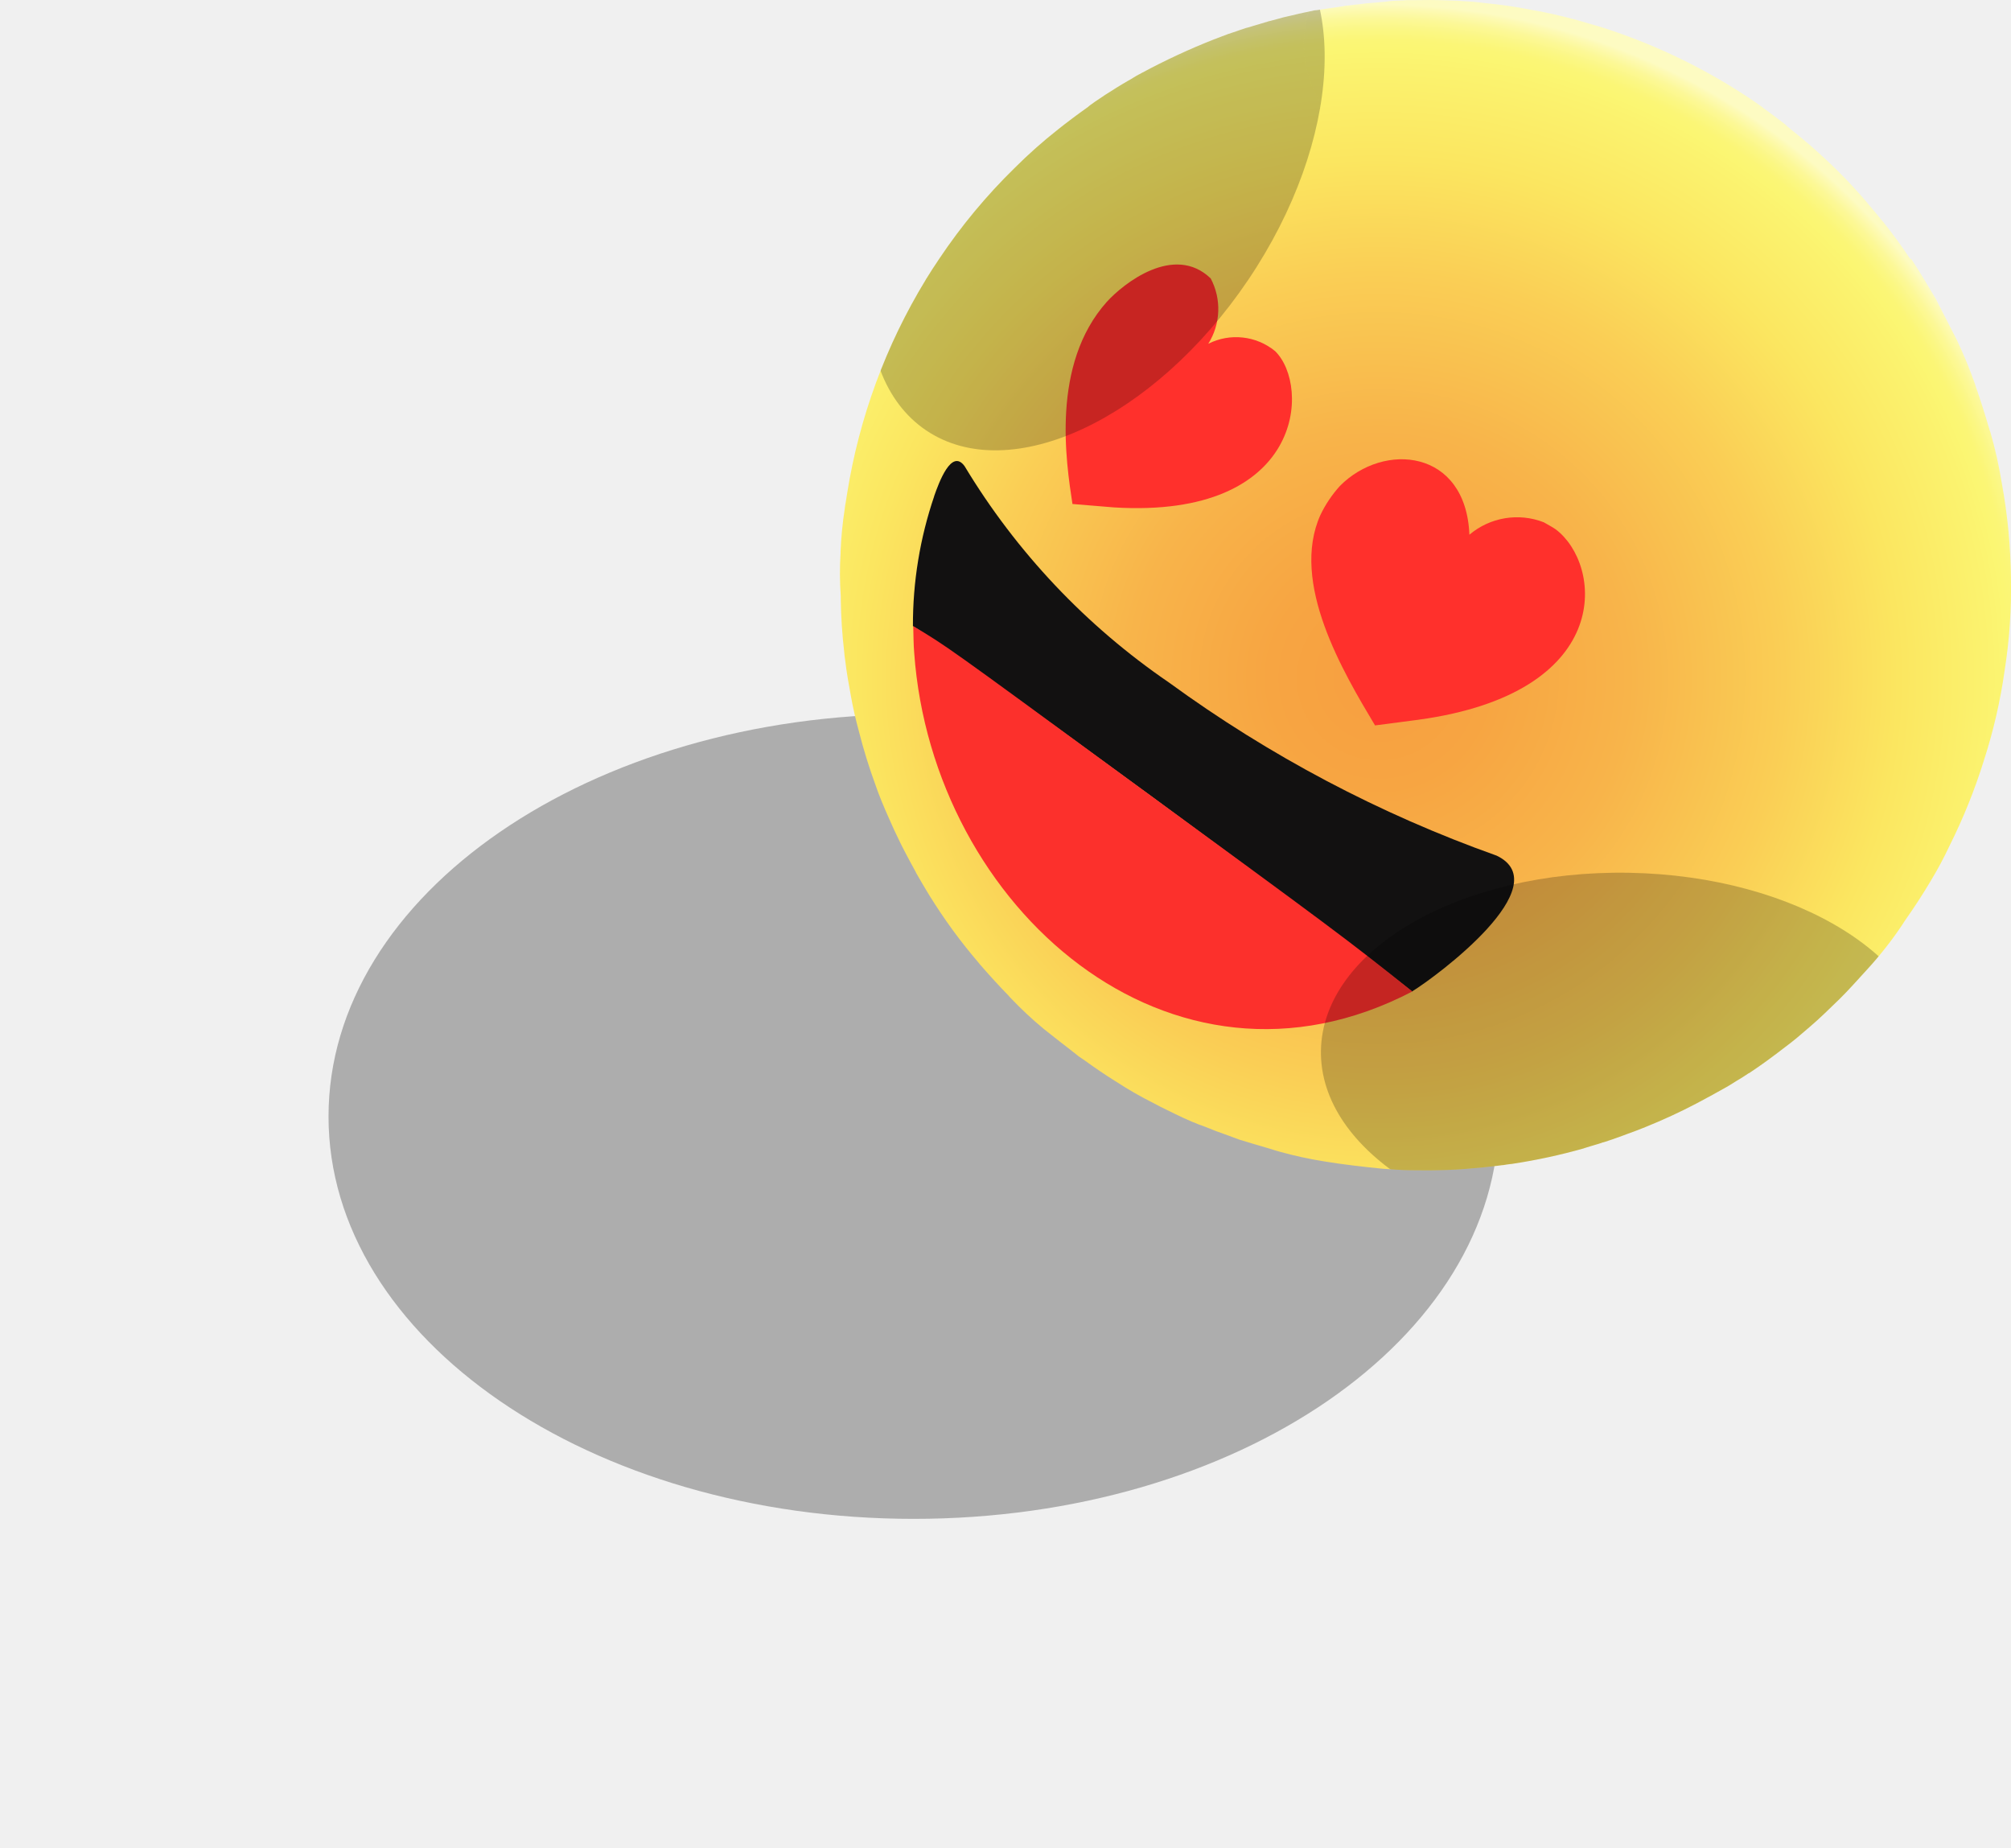
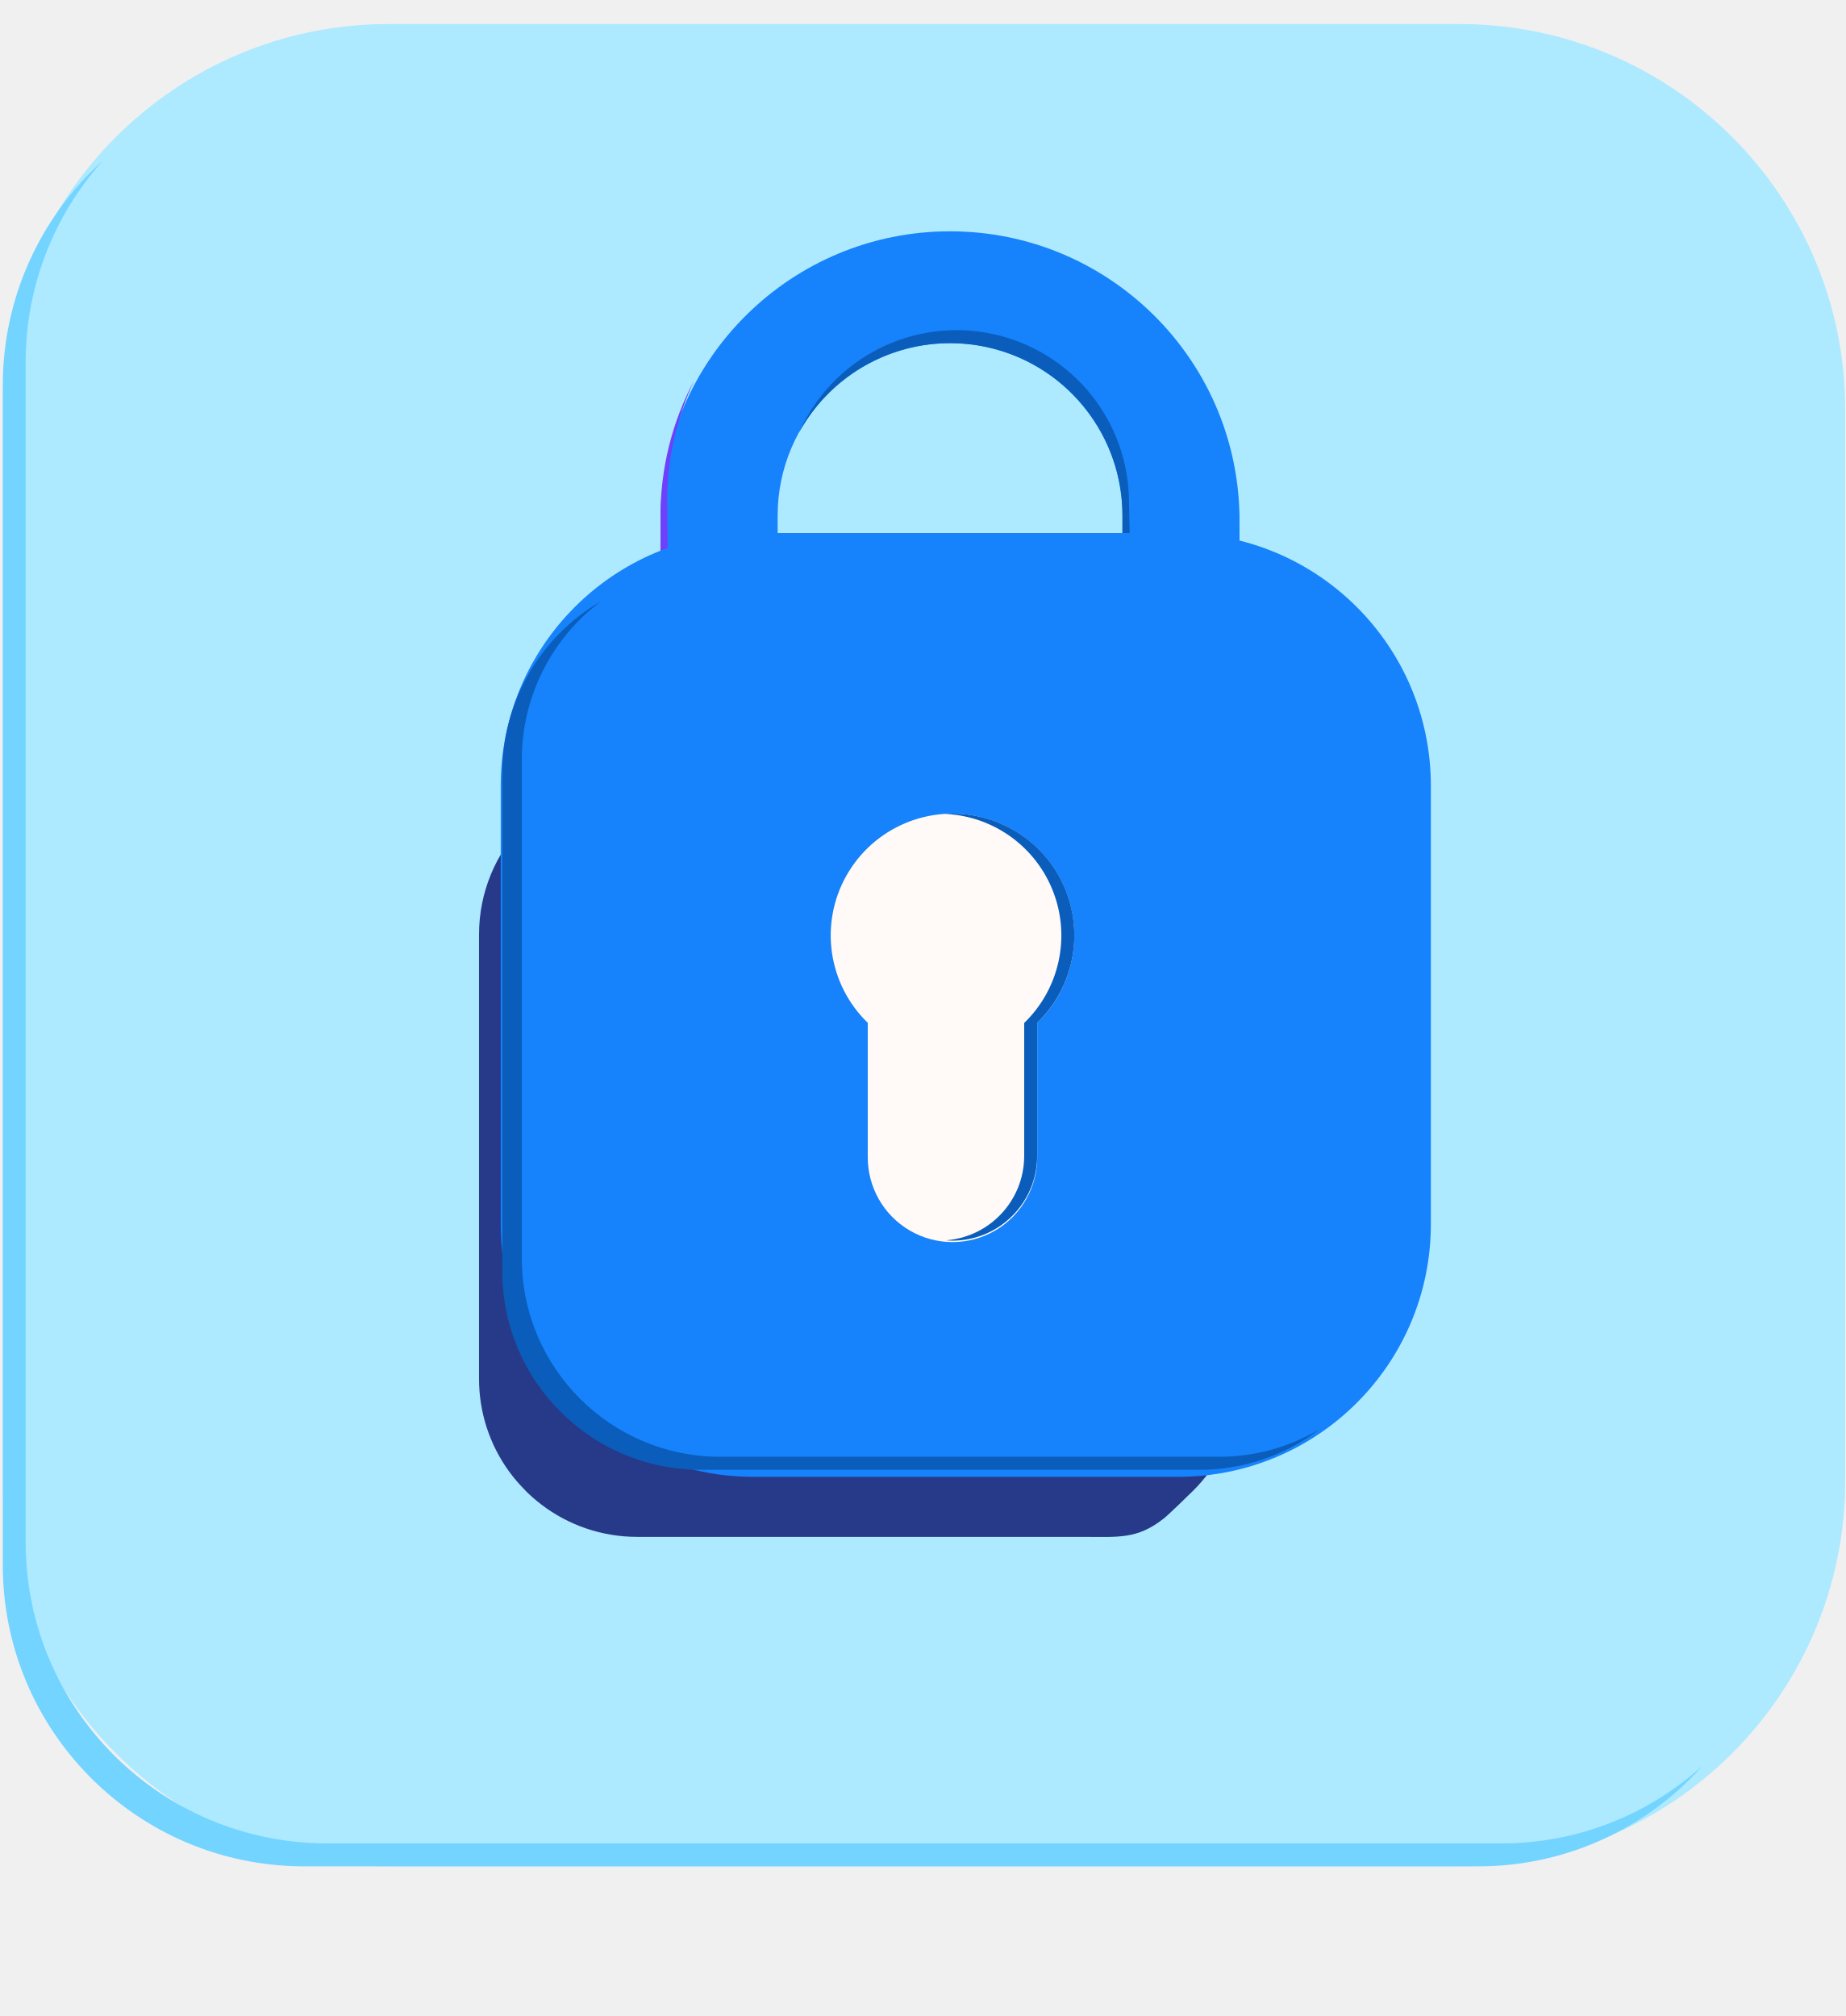
- <svg xmlns="http://www.w3.org/2000/svg" xmlns:xlink="http://www.w3.org/1999/xlink" width="82.478" height="75.758" viewBox="0 0 82.478 75.758">
+ <svg xmlns="http://www.w3.org/2000/svg" width="76.811" height="83.925" viewBox="0 0 76.811 83.925">
  <defs>
-     <radialGradient id="radial-gradient" cx="0.471" cy="0.58" r="0.575" gradientTransform="matrix(-0.999, -0.004, -0.004, 1, 0.933, 0.001)" gradientUnits="objectBoundingBox">
-       <stop offset="0" stop-color="#f79f40" />
-       <stop offset="0.163" stop-color="#f7a542" />
-       <stop offset="0.371" stop-color="#f8b44a" />
-       <stop offset="0.601" stop-color="#face55" />
-       <stop offset="0.771" stop-color="#fbe660" />
-       <stop offset="0.91" stop-color="#fbf36f" />
-       <stop offset="0.932" stop-color="#fbf672" />
-       <stop offset="0.947" stop-color="#fbf676" />
-       <stop offset="0.962" stop-color="#fbf783" />
-       <stop offset="0.978" stop-color="#fcf897" />
-       <stop offset="0.994" stop-color="#fdfab4" />
-       <stop offset="1" stop-color="#fdfbc2" />
-     </radialGradient>
    <clipPath id="clip-path">
-       <path id="Trazado_116496" data-name="Trazado 116496" d="M52.65,29.84v-.06c0-.11-.03-.77-.15-1.75-.01-.09-.02-.17-.03-.26-.02-.12-.04-.25-.06-.38a23.894,23.894,0,0,0-3.15-8.77c0-.01-.01-.01-.01-.02-.17-.29-.35-.57-.54-.85h0a23.353,23.353,0,0,0-3.06-3.74,20.449,20.449,0,0,0-1.77-1.6c-.39-.32-.78-.62-1.19-.91a.265.265,0,0,1-.06-.05l-.05-.04-.21-.15c-.26-.18-.55-.37-.86-.57h0c-.01-.01-.02-.01-.03-.02-.15-.09-.3-.19-.47-.28-.07-.04-.15-.09-.22-.13s-.12-.07-.19-.11a1.092,1.092,0,0,0-.15-.08,25.413,25.413,0,0,0-2.93-1.4c-.26-.11-.47-.18-.58-.23l-.18-.07-.18-.07c-.01,0-.02-.01-.03-.01l-.04-.01-.3-.1-.04-.01c-.01,0-.03-.01-.04-.01l-.2-.07a2.759,2.759,0,0,0-.27-.08l-.23-.07c-.04-.01-.09-.03-.13-.04-.01,0-.03-.01-.04-.01s-.03-.01-.05-.01a.636.636,0,0,1-.07-.02l-.26-.07-.22-.06c-.07-.02-.14-.03-.21-.05h-.01l-.13-.03-.25-.06-.18-.04a2.049,2.049,0,0,0-.24-.05c-.01,0-.03-.01-.04-.01-.06-.01-.12-.03-.18-.04l-.11-.02-.13-.03h-.02l-.04-.01c-.02,0-.05-.01-.07-.01a1.766,1.766,0,0,1-.2-.04.6.6,0,0,0-.12-.02h0a2.068,2.068,0,0,1-.22-.04l-.19-.03c-.03-.01-.07-.01-.11-.02a.985.985,0,0,0-.17-.02,1,1,0,0,0-.16-.02l-.27-.03-.25-.03c-.03,0-.05-.01-.08-.01h-.02a1.641,1.641,0,0,0-.23-.02l-.34-.03c-.08-.01-.16-.01-.23-.02-.09-.01-.17-.01-.26-.02s-.18-.01-.27-.02A.97.97,0,0,1,29.76,7h-.37c-.48-.01-.96-.01-1.45,0-.11,0-.21,0-.31.01s-.22.01-.32.02c-.07,0-.13.01-.19.01-.16.01-.31.02-.46.04-.05,0-.11.01-.16.01-.22.02-.43.04-.64.07-.1.01-.2.02-.3.04h-.01c-.02,0-.04.01-.06.01q-.24.03-.45.06c-.11.02-.23.04-.34.05-.26.04-.47.08-.61.11-.7.14-1.38.3-2.06.5-.41.11-.77.22-1.21.38a24.021,24.021,0,0,0-5.31,2.61h0c-.17.11-.33.22-.49.33a.265.265,0,0,0-.06.05c-.28.2-.56.4-.84.61a.423.423,0,0,1-.07.05l-.02.02-.02.02c-.01.01-.02.02-.03.02s-.02.01-.03.02c-.08.06-.15.12-.23.18-.15.12-.3.24-.44.36-.08.07-.16.13-.24.2-.16.14-.32.27-.46.4l-.02.02-.02.02c-.03.03-.07.06-.1.09-.75.69-1.21,1.19-1.24,1.22-.23.25-.46.51-.69.77-.16.19-.33.38-.5.59-.01.01-.02.03-.04.04l-.03.03c-.34.42-.69.89-1.08,1.46l-.01.01-.01.01c-.01.01-.01.02-.02.02-.18.26-.36.55-.54.86-.16.26-.32.52-.46.75l-.46.88c-.15.29-.29.56-.42.82a16.758,16.758,0,0,0-.76,1.82h0v.01c-.22.6-.42,1.23-.6,1.84l-.01.02a.037.037,0,0,1-.01.03,17.968,17.968,0,0,0-.5,2.13,23.506,23.506,0,0,0-.17,7.66,22.794,22.794,0,0,0,.82,3.68,23.944,23.944,0,0,0,1.38,3.51,15.311,15.311,0,0,0,.75,1.42c.32.56.68,1.11,1.06,1.66.04.07.09.13.13.2a16,16,0,0,0,1.39,1.8c.34.37.78.88,1.14,1.24s.83.82,1.22,1.15h0c.42.37.6.53.99.83q.72.585,1.47,1.08h.01c.16.11.32.22.49.32.19.12.38.24.55.34.09.05.22.13.36.21a.573.573,0,0,1,.07.04c.15.09.33.18.52.29.04.02.09.05.13.07a22.789,22.789,0,0,0,2.12,1c.18.07.42.17.7.28l.24.09.42.15.3.1.11.03c.01,0,.01,0,.02.01l.16.05a2.759,2.759,0,0,0,.27.08l.26.08c.01,0,.02,0,.02.01a22.1,22.1,0,0,0,2.96.66l.09.01c.08.01.17.03.27.04h.03l.23.03.53.06c.24.03.56.05.79.07s.49.03.74.04h.02c.13.01.25.01.37.01.33.01.77,0,1.1.01s.79-.03,1.13-.05c.72-.06,1.68-.17,2.39-.28a18.747,18.747,0,0,0,1.84-.38c.14-.04.28-.08.43-.12.43-.12.87-.25,1.24-.36l.43-.16c.35-.12.69-.25,1.03-.38l.17-.06c.4-.15.89-.38,1.32-.59.19-.09.37-.18.55-.28a15.71,15.71,0,0,0,1.56-.88c.02-.01.03-.02.05-.03.41-.26.82-.52,1.22-.81.09-.06.18-.12.26-.17l.44-.34c.12-.09.23-.18.35-.27l.66-.52a14.289,14.289,0,0,0,1.37-1.26l.03-.03.07-.07c.35-.35.74-.77,1.2-1.29a.138.138,0,0,0,.03-.04h0a20.958,20.958,0,0,0,2.02-2.71c.01-.01.01-.02.02-.03.19-.3.38-.61.57-.95v-.01h0c.08-.14.16-.29.24-.44.11-.2.22-.41.31-.59l.09-.18c.16-.32.31-.65.47-.99.21-.47.41-.94.56-1.36h0c.26-.7.5-1.44.71-2.23.13-.48.25-.96.33-1.41.1-.48.18-.98.25-1.5.02-.12.03-.23.05-.34.08-.69.14-1.41.16-2.14v-.13C52.68,31.04,52.68,30.45,52.65,29.84Z" transform="translate(-4.654 -6.992)" />
+       <rect id="Rectángulo_381982" data-name="Rectángulo 381982" width="38.718" height="39.29" rx="10.523" fill="#ccbcfd" />
    </clipPath>
-     <linearGradient id="linear-gradient" x1="-0.166" y1="-323.933" x2="-1.166" y2="-323.933" gradientUnits="objectBoundingBox">
-       <stop offset="0" stop-color="#19b79c" />
-       <stop offset="0.405" stop-color="#1dbb9e" />
-       <stop offset="0.825" stop-color="#2ac8a3" />
-       <stop offset="0.997" stop-color="#31cfa6" />
-     </linearGradient>
-     <linearGradient id="linear-gradient-2" x1="-2.106" y1="-363.238" x2="-3.08" y2="-363.238" xlink:href="#linear-gradient" />
    <clipPath id="clip-path-2">
-       <path id="Trazado_116504" data-name="Trazado 116504" d="M4.652,29.65v-.06a15.757,15.757,0,0,1,.17-1.74,2.335,2.335,0,0,1,.04-.26c.02-.12.04-.25.06-.38a24.088,24.088,0,0,1,3.22-8.75c0-.01.01-.01.01-.02.18-.29.36-.57.55-.85h0a23.39,23.39,0,0,1,3.09-3.72,20.134,20.134,0,0,1,1.78-1.58q.585-.465,1.2-.9a.265.265,0,0,0,.06-.05l.05-.04.21-.15c.26-.18.55-.37.86-.56h0c.01-.01.02-.01.03-.02.15-.09.31-.19.47-.28a2.53,2.53,0,0,0,.22-.13c.06-.04.12-.07.19-.11.05-.03.1-.05.15-.08a27.308,27.308,0,0,1,2.95-1.37c.26-.1.47-.18.58-.22l.18-.06.18-.06c.01,0,.02-.01.03-.01l.05-.02.3-.1.04-.01c.01,0,.03-.01.04-.01l.2-.06c.08-.02.19-.06.27-.08l.23-.07a.647.647,0,0,0,.13-.04c.01,0,.03-.01.04-.01s.03-.01.05-.01a.637.637,0,0,0,.07-.02l.26-.07.22-.06c.07-.02.14-.03.21-.05h.01l.13-.03c.08-.02.18-.04.25-.06l.18-.04c.08-.02.16-.03.24-.05.01,0,.03-.01.04-.01a1.163,1.163,0,0,0,.18-.04l.11-.01.13-.02h.02l.04-.01c.02,0,.05-.01.07-.01l.2-.03c.04-.01.09-.01.13-.02h0l.22-.03.19-.03a.516.516,0,0,0,.11-.02.985.985,0,0,1,.17-.02c.06-.01.11-.01.16-.02l.27-.03.25-.03c.03,0,.05-.01.08-.01h.02c.07-.01.15-.01.23-.02l.34-.03c.08-.01.16-.01.23-.02a1.569,1.569,0,0,1,.24-.03,2.437,2.437,0,0,1,.27-.01.86.86,0,0,1,.16-.01l.15-.01h.24c.49-.01.97-.01,1.45.01.11,0,.21.01.31.01s.22.01.32.02c.07,0,.13.01.19.01.16.01.31.02.46.04.05.01.11.01.16.02.22.02.43.05.64.07.1.01.2.03.3.04h.01c.02,0,.04.01.06.01.16.02.31.05.45.07l.34.06c.26.05.47.09.6.11.69.14,1.38.31,2.06.52.41.11.76.23,1.21.39a24.178,24.178,0,0,1,5.28,2.65h0c.16.11.33.22.49.34a.265.265,0,0,1,.06.05c.28.2.56.41.83.62a.424.424,0,0,0,.07.05l.02.02.02.02.03.03c.01.01.02.01.02.02.08.06.15.12.22.18.15.12.3.24.44.36.08.07.16.14.24.2.16.14.31.28.46.41l.02.02.02.02c.03.03.07.06.1.09.75.69,1.2,1.2,1.23,1.23.23.25.46.51.68.78.16.19.32.38.49.59.01.01.02.03.04.04l.02.03c.33.42.69.89,1.07,1.47l.04.01.01.01c.01.01.01.02.02.02.17.26.36.56.54.86.16.26.31.53.45.75l.45.88c.15.29.29.56.42.82a18.431,18.431,0,0,1,.75,1.83h0v.01c.21.6.41,1.23.59,1.85l.01.02a.037.037,0,0,0,.01.03,17.59,17.59,0,0,1,.48,2.14,22.71,22.71,0,0,1,.37,3.87,21.465,21.465,0,0,1-.26,3.8,21.96,21.96,0,0,1-.85,3.68,23.286,23.286,0,0,1-1.41,3.5,15.244,15.244,0,0,1-.76,1.42c-.33.56-.69,1.11-1.07,1.65-.04.07-.09.13-.13.2a15.2,15.2,0,0,1-1.41,1.79c-.34.37-.79.88-1.15,1.23s-.84.82-1.22,1.14h0c-.43.37-.6.52-1,.82-.49.38-.98.74-1.48,1.07H41.9c-.16.11-.32.21-.49.31-.19.12-.38.24-.55.33-.09.05-.22.12-.36.2a.574.574,0,0,0-.07.04c-.15.08-.33.18-.52.28-.04.02-.09.05-.13.07a23.108,23.108,0,0,1-2.12.98c-.18.07-.42.17-.71.27l-.24.09-.42.15-.3.1-.11.03c-.01,0-.01,0-.02.01l-.16.05c-.08.02-.19.06-.27.08l-.26.08c-.01,0-.02,0-.02.01a23.962,23.962,0,0,1-2.96.64l-.09.01c-.08.01-.17.02-.27.04H31.8l-.23.03-.53.06c-.24.02-.56.05-.79.07s-.49.03-.74.04h-.02c-.13,0-.25.01-.37.01-.33.01-.77,0-1.1,0s-.79-.04-1.13-.06c-.72-.07-1.68-.18-2.39-.3a16.281,16.281,0,0,1-1.84-.4c-.14-.04-.28-.08-.43-.13-.43-.12-.87-.26-1.24-.37l-.43-.16c-.35-.12-.69-.25-1.03-.39l-.17-.06c-.4-.15-.88-.38-1.32-.6-.19-.09-.37-.18-.55-.28a15.612,15.612,0,0,1-1.55-.89.219.219,0,0,0-.05-.03c-.41-.26-.81-.53-1.21-.82-.09-.06-.17-.12-.25-.17L14,49.97c-.12-.09-.23-.18-.35-.27l-.66-.52a15.233,15.233,0,0,1-1.36-1.27l-.03-.03-.06-.07c-.34-.35-.74-.78-1.19-1.3a.138.138,0,0,1-.03-.04h0a21.889,21.889,0,0,1-2-2.73c-.01-.01-.01-.02-.02-.03-.18-.3-.37-.61-.56-.95v-.01h0c-.08-.14-.16-.29-.24-.44-.11-.21-.22-.41-.31-.59l-.09-.18c-.16-.32-.31-.65-.46-.99-.21-.47-.41-.95-.55-1.36h0a22.441,22.441,0,0,1-.69-2.23c-.13-.48-.24-.96-.32-1.41-.09-.49-.18-.98-.24-1.5-.02-.12-.03-.23-.04-.34a21.166,21.166,0,0,1-.14-2.14v-.13A13.347,13.347,0,0,1,4.652,29.65Z" transform="translate(-4.627 -6.983)" fill="url(#radial-gradient)" />
+       <rect id="Rectángulo_381983" data-name="Rectángulo 381983" width="76.694" height="76.694" fill="none" />
    </clipPath>
  </defs>
-   <g id="Grupo_157926" data-name="Grupo 157926" transform="translate(13.474)">
-     <ellipse id="Elipse_4737" data-name="Elipse 4737" cx="24" cy="16.5" rx="24" ry="16.5" transform="translate(0 29.284)" fill="#0b0b0b" opacity="0.292" style="mix-blend-mode: multiply;isolation: isolate" />
-     <path id="Trazado_116493" data-name="Trazado 116493" d="M4.652,29.65v-.06a15.757,15.757,0,0,1,.17-1.74,2.335,2.335,0,0,1,.04-.26c.02-.12.04-.25.06-.38a24.088,24.088,0,0,1,3.22-8.75c0-.01.01-.01.01-.02.18-.29.36-.57.55-.85h0a23.39,23.39,0,0,1,3.09-3.72,20.134,20.134,0,0,1,1.78-1.58q.585-.465,1.2-.9a.265.265,0,0,0,.06-.05l.05-.04.21-.15c.26-.18.55-.37.86-.56h0c.01-.01.02-.01.03-.02.15-.09.31-.19.47-.28a2.53,2.53,0,0,0,.22-.13c.06-.04.12-.07.19-.11.05-.03.1-.05.15-.08a27.308,27.308,0,0,1,2.95-1.37c.26-.1.47-.18.58-.22l.18-.06.18-.06c.01,0,.02-.01.03-.01l.05-.02.3-.1.04-.01c.01,0,.03-.01.04-.01l.2-.06c.08-.02.19-.06.27-.08l.23-.07a.647.647,0,0,0,.13-.04c.01,0,.03-.01.04-.01s.03-.01.05-.01a.637.637,0,0,0,.07-.02l.26-.07.22-.06c.07-.02.14-.03.21-.05h.01l.13-.03c.08-.02.18-.04.25-.06l.18-.04c.08-.02.16-.03.24-.05.01,0,.03-.01.04-.01a1.163,1.163,0,0,0,.18-.04l.11-.01.13-.02h.02l.04-.01c.02,0,.05-.01.07-.01l.2-.03c.04-.01.09-.01.13-.02h0l.22-.03.19-.03a.516.516,0,0,0,.11-.02.985.985,0,0,1,.17-.02c.06-.01.11-.01.16-.02l.27-.03.25-.03c.03,0,.05-.01.08-.01h.02c.07-.01.15-.01.23-.02l.34-.03c.08-.01.16-.01.23-.02a1.569,1.569,0,0,1,.24-.03,2.437,2.437,0,0,1,.27-.01.86.86,0,0,1,.16-.01l.15-.01h.24c.49-.01.97-.01,1.45.01.11,0,.21.01.31.01s.22.01.32.02c.07,0,.13.01.19.01.16.01.31.02.46.04.05.01.11.01.16.02.22.02.43.05.64.07.1.01.2.03.3.04h.01c.02,0,.04.01.06.01.16.02.31.05.45.07l.34.06c.26.05.47.09.6.11.69.14,1.38.31,2.06.52.41.11.76.23,1.21.39a24.178,24.178,0,0,1,5.28,2.65h0c.16.11.33.22.49.34a.265.265,0,0,1,.06.05c.28.2.56.41.83.62a.424.424,0,0,0,.07.05l.02.02.02.02.03.03c.01.01.02.01.02.02.08.06.15.12.22.18.15.12.3.24.44.36.08.07.16.14.24.2.16.14.31.28.46.41l.02.02.02.02c.03.03.07.06.1.09.75.69,1.2,1.2,1.23,1.23.23.25.46.51.68.78.16.19.32.38.49.59.01.01.02.03.04.04l.02.03c.33.42.69.89,1.07,1.47l.04.01.01.01c.01.01.01.02.02.02.17.26.36.56.54.86.16.26.31.53.45.75l.45.88c.15.29.29.56.42.82a18.431,18.431,0,0,1,.75,1.83h0v.01c.21.6.41,1.23.59,1.85l.01.02a.037.037,0,0,0,.01.03,17.59,17.59,0,0,1,.48,2.14,22.71,22.71,0,0,1,.37,3.87,21.465,21.465,0,0,1-.26,3.8,21.96,21.96,0,0,1-.85,3.68,23.286,23.286,0,0,1-1.41,3.5,15.244,15.244,0,0,1-.76,1.42c-.33.56-.69,1.11-1.07,1.65-.04.07-.09.13-.13.2a15.2,15.2,0,0,1-1.41,1.79c-.34.37-.79.88-1.15,1.23s-.84.82-1.22,1.14h0c-.43.37-.6.52-1,.82-.49.38-.98.74-1.48,1.07H41.9c-.16.11-.32.21-.49.31-.19.12-.38.24-.55.33-.09.05-.22.12-.36.2a.574.574,0,0,0-.07.04c-.15.08-.33.18-.52.28-.04.02-.09.05-.13.07a23.108,23.108,0,0,1-2.12.98c-.18.07-.42.17-.71.27l-.24.09-.42.15-.3.1-.11.03c-.01,0-.01,0-.02.01l-.16.05c-.08.02-.19.06-.27.08l-.26.08c-.01,0-.02,0-.02.01a23.962,23.962,0,0,1-2.96.64l-.09.01c-.08.01-.17.02-.27.04H31.8l-.23.03-.53.06c-.24.02-.56.05-.79.07s-.49.03-.74.04h-.02c-.13,0-.25.01-.37.01-.33.01-.77,0-1.1,0s-.79-.04-1.13-.06c-.72-.07-1.68-.18-2.39-.3a16.281,16.281,0,0,1-1.84-.4c-.14-.04-.28-.08-.43-.13-.43-.12-.87-.26-1.24-.37l-.43-.16c-.35-.12-.69-.25-1.03-.39l-.17-.06c-.4-.15-.88-.38-1.32-.6-.19-.09-.37-.18-.55-.28a15.612,15.612,0,0,1-1.55-.89.219.219,0,0,0-.05-.03c-.41-.26-.81-.53-1.21-.82-.09-.06-.17-.12-.25-.17L14,49.97c-.12-.09-.23-.18-.35-.27l-.66-.52a15.233,15.233,0,0,1-1.36-1.27l-.03-.03-.06-.07c-.34-.35-.74-.78-1.19-1.3a.138.138,0,0,1-.03-.04h0a21.889,21.889,0,0,1-2-2.73c-.01-.01-.01-.02-.02-.03-.18-.3-.37-.61-.56-.95v-.01h0c-.08-.14-.16-.29-.24-.44-.11-.21-.22-.41-.31-.59l-.09-.18c-.16-.32-.31-.65-.46-.99-.21-.47-.41-.95-.55-1.36h0a22.441,22.441,0,0,1-.69-2.23c-.13-.48-.24-.96-.32-1.41-.09-.49-.18-.98-.24-1.5-.02-.12-.03-.23-.04-.34a21.166,21.166,0,0,1-.14-2.14v-.13A13.347,13.347,0,0,1,4.652,29.65Z" transform="translate(16.349 -6.983)" fill="url(#radial-gradient)" />
-     <g id="Grupo_86225" data-name="Grupo 86225" transform="translate(20.955 0.009)" clip-path="url(#clip-path)">
-       <path id="Trazado_116494" data-name="Trazado 116494" d="M50.67,21.64a4.37,4.37,0,0,1,.18-.46C50.8,21.33,50.74,21.48,50.67,21.64Z" transform="translate(-48.844 -6.992)" fill="url(#linear-gradient)" />
-       <path id="Trazado_116495" data-name="Trazado 116495" d="M4.7,34.92c.03-.14.05-.28.08-.41C4.75,34.65,4.73,34.79,4.7,34.92Z" transform="translate(43.196 -6.992)" fill="url(#linear-gradient-2)" />
-     </g>
-     <path id="Trazado_116497" data-name="Trazado 116497" d="M25.873,27.33A16.375,16.375,0,0,0,25,32.66c2.26,1.39,16.97,12.2,20.47,14.98,1.03-.63,6.02-4.35,3.47-5.57a52.925,52.925,0,0,1-13.44-7.1,28.664,28.664,0,0,1-8.38-8.87c-.54-.75-1.06.69-1.25,1.23" transform="translate(-1.032 -6.983)" fill="#121111" />
-     <path id="Trazado_116499" data-name="Trazado 116499" d="M29.22,33.76c.75,10.43,10.52,19.05,20.43,13.88-2.65-2.12-3.33-2.62-11.66-8.71-7.45-5.46-7.45-5.46-8.81-6.27.01.33.01.77.04,1.1" transform="translate(-5.199 -6.983)" fill="#fc302c" />
-     <g id="Grupo_86231" data-name="Grupo 86231" transform="translate(40.307 18.833)">
-       <path id="Trazado_116501" data-name="Trazado 116501" d="M22.473,28.1c-1.25,2.78.93,6.44,2.24,8.63.65-.09,1.52-.19,2.17-.29,7.67-1.22,7.14-6.32,5.24-7.75-.14-.1-.34-.2-.49-.29a3.024,3.024,0,0,0-3.05.51c-.14-3.51-3.51-3.82-5.31-2a4.969,4.969,0,0,0-.8,1.19" transform="translate(-22.099 -25.816)" fill="#ff302c" />
-     </g>
-     <g id="Grupo_86232" data-name="Grupo 86232" transform="translate(30.232 10.846)">
-       <path id="Trazado_116503" data-name="Trazado 116503" d="M35.806,19.36c-2.3,2.57-1.67,6.58-1.41,8.29.51.04,1.19.1,1.7.14,7.78.48,8.08-4.98,6.61-6.41a2.529,2.529,0,0,0-2.74-.3,2.679,2.679,0,0,0,.1-2.68c-1.5-1.44-3.58.21-4.26.96" transform="translate(-34.117 -17.829)" fill="#ff302c" />
-     </g>
-     <g id="Enmascarar_grupo_59" data-name="Enmascarar grupo 59" transform="translate(20.976 0)" clip-path="url(#clip-path-2)">
-       <g id="Grupo_86233" data-name="Grupo 86233" transform="translate(-2.683 -7.272)" opacity="0.561" style="mix-blend-mode: multiply;isolation: isolate">
-         <g id="Grupo_86230" data-name="Grupo 86230" transform="translate(0)">
-           <ellipse id="Elipse_4734" data-name="Elipse 4734" cx="12.5" cy="7.5" rx="12.5" ry="7.5" transform="translate(21.707 1.557)" fill="#fff" opacity="0.743" />
-           <ellipse id="Elipse_4735" data-name="Elipse 4735" cx="12.5" cy="7.5" rx="12.5" ry="7.5" transform="translate(26.415 8.388) rotate(124)" opacity="0.387" />
-           <ellipse id="Elipse_4736" data-name="Elipse 4736" cx="12.5" cy="7.5" rx="12.5" ry="7.5" transform="matrix(-1, -0.017, 0.017, -1, 47.282, 58.274)" opacity="0.387" />
+   <g id="Grupo_1072875" data-name="Grupo 1072875" transform="translate(0.116)">
+     <g id="Grupo_1072872" data-name="Grupo 1072872">
+       <g id="Grupo_1072865" data-name="Grupo 1072865" transform="translate(0 1)">
+         <g id="Grupo_1072873" data-name="Grupo 1072873">
+           <path id="Trazado_819291" data-name="Trazado 819291" d="M60.628,76.694H16.067A16.067,16.067,0,0,1,0,60.627V16.067A16.067,16.067,0,0,1,16.067,0H60.628A16.067,16.067,0,0,1,76.694,16.067V60.627A16.067,16.067,0,0,1,60.628,76.694" fill="#ade9ff" />
+           <path id="Trazado_819292" data-name="Trazado 819292" d="M62.371,74.525H13.476A12.549,12.549,0,0,1,.95,61.954V12.881a12.551,12.551,0,0,1,3.208-8.4A12.558,12.558,0,0,0,0,13.835V62.907A12.549,12.549,0,0,0,12.526,75.479H61.421a12.473,12.473,0,0,0,9.319-4.173,12.455,12.455,0,0,1-8.369,3.219" transform="translate(0 1.216)" fill="#72d4ff" />
+           <path id="Trazado_819294" data-name="Trazado 819294" d="M23.2,66.493a6.658,6.658,0,0,0,.66.578,6.555,6.555,0,0,0,3.995,1.351H46.351c1.542,0,2.314.116,3.435-.773.2-.158,1.038-.975,1.219-1.155a6.637,6.637,0,0,0,.685-.8,6.554,6.554,0,0,0,1.242-3.85V43.345A6.573,6.573,0,0,0,51,38.691a6.674,6.674,0,0,0-.571-.509,6.554,6.554,0,0,0-4.083-1.419H27.856a6.555,6.555,0,0,0-3.995,1.351,6.658,6.658,0,0,0-.66.578,6.575,6.575,0,0,0-1.928,4.654V61.839a6.555,6.555,0,0,0,1.243,3.85,6.637,6.637,0,0,0,.685.8" transform="translate(-1.449 -5.443)" fill="#273a89" />
+           <path id="Trazado_819295" data-name="Trazado 819295" d="M61,27.963H56.121V23.385a7.176,7.176,0,0,0-14.352,0v4.577H36.894V23.385a12.052,12.052,0,0,1,24.1,0Z" transform="translate(-9.515 -2.923)" fill="#1682fb" />
+           <path id="Trazado_819296" data-name="Trazado 819296" d="M37.246,30.188l-.081-5.119a11.972,11.972,0,0,1,1.138-5.1,11.974,11.974,0,0,0-1.409,5.646v4.577Z" transform="translate(-9.515 -5.149)" fill="#6e40fb" />
+           <path id="Trazado_819297" data-name="Trazado 819297" d="M58.52,29.468,58.4,24.349a7.175,7.175,0,0,0-13.723-2.933,7.174,7.174,0,0,1,13.452,3.475v4.577Z" transform="translate(-11.521 -4.429)" fill="#0a5dba" />
+         </g>
+       </g>
+       <g id="Grupo_1072867" data-name="Grupo 1072867" transform="translate(20.727 22.19)">
+         <g id="Grupo_1072866" data-name="Grupo 1072866" clip-path="url(#clip-path)">
+           <path id="Trazado_819301" data-name="Trazado 819301" d="M.449.453,51.218.2l-.25,50.224L.2,50.676Z" transform="translate(-13.674 34.373) rotate(-68.728)" fill="#1682fb" />
+         </g>
+       </g>
+       <g id="Grupo_1072869" data-name="Grupo 1072869" transform="translate(0 0)">
+         <g id="Grupo_1072868" data-name="Grupo 1072868" clip-path="url(#clip-path-2)">
+           <path id="Trazado_819298" data-name="Trazado 819298" d="M57.846,69.346H37.091a8.261,8.261,0,0,1-8.26-8.261V40.33a8.246,8.246,0,0,1,3.279-6.589,8.256,8.256,0,0,0-4.091,7.131V61.627a8.261,8.261,0,0,0,8.26,8.261H57.034a8.224,8.224,0,0,0,4.982-1.672,8.215,8.215,0,0,1-4.169,1.13" transform="translate(-7.226 -8.701)" fill="#0a5dba" />
+           <path id="Trazado_819299" data-name="Trazado 819299" d="M56.577,50.718a5.068,5.068,0,1,0-8.594,3.635v5.541a3.527,3.527,0,1,0,7.053,0V54.353a5.049,5.049,0,0,0,1.541-3.635" transform="translate(-11.977 -11.773)" fill="#fffaf8" />
+           <path id="Trazado_819300" data-name="Trazado 819300" d="M52.909,45.658a5.064,5.064,0,0,1,3.252,8.7v5.541A3.525,3.525,0,0,1,52.9,63.407c.09.007.18.014.271.014A3.527,3.527,0,0,0,56.7,59.894V54.353a5.064,5.064,0,0,0-3.794-8.7" transform="translate(-13.644 -11.773)" fill="#0a5dba" />
        </g>
      </g>
    </g>
  </g>
</svg>
